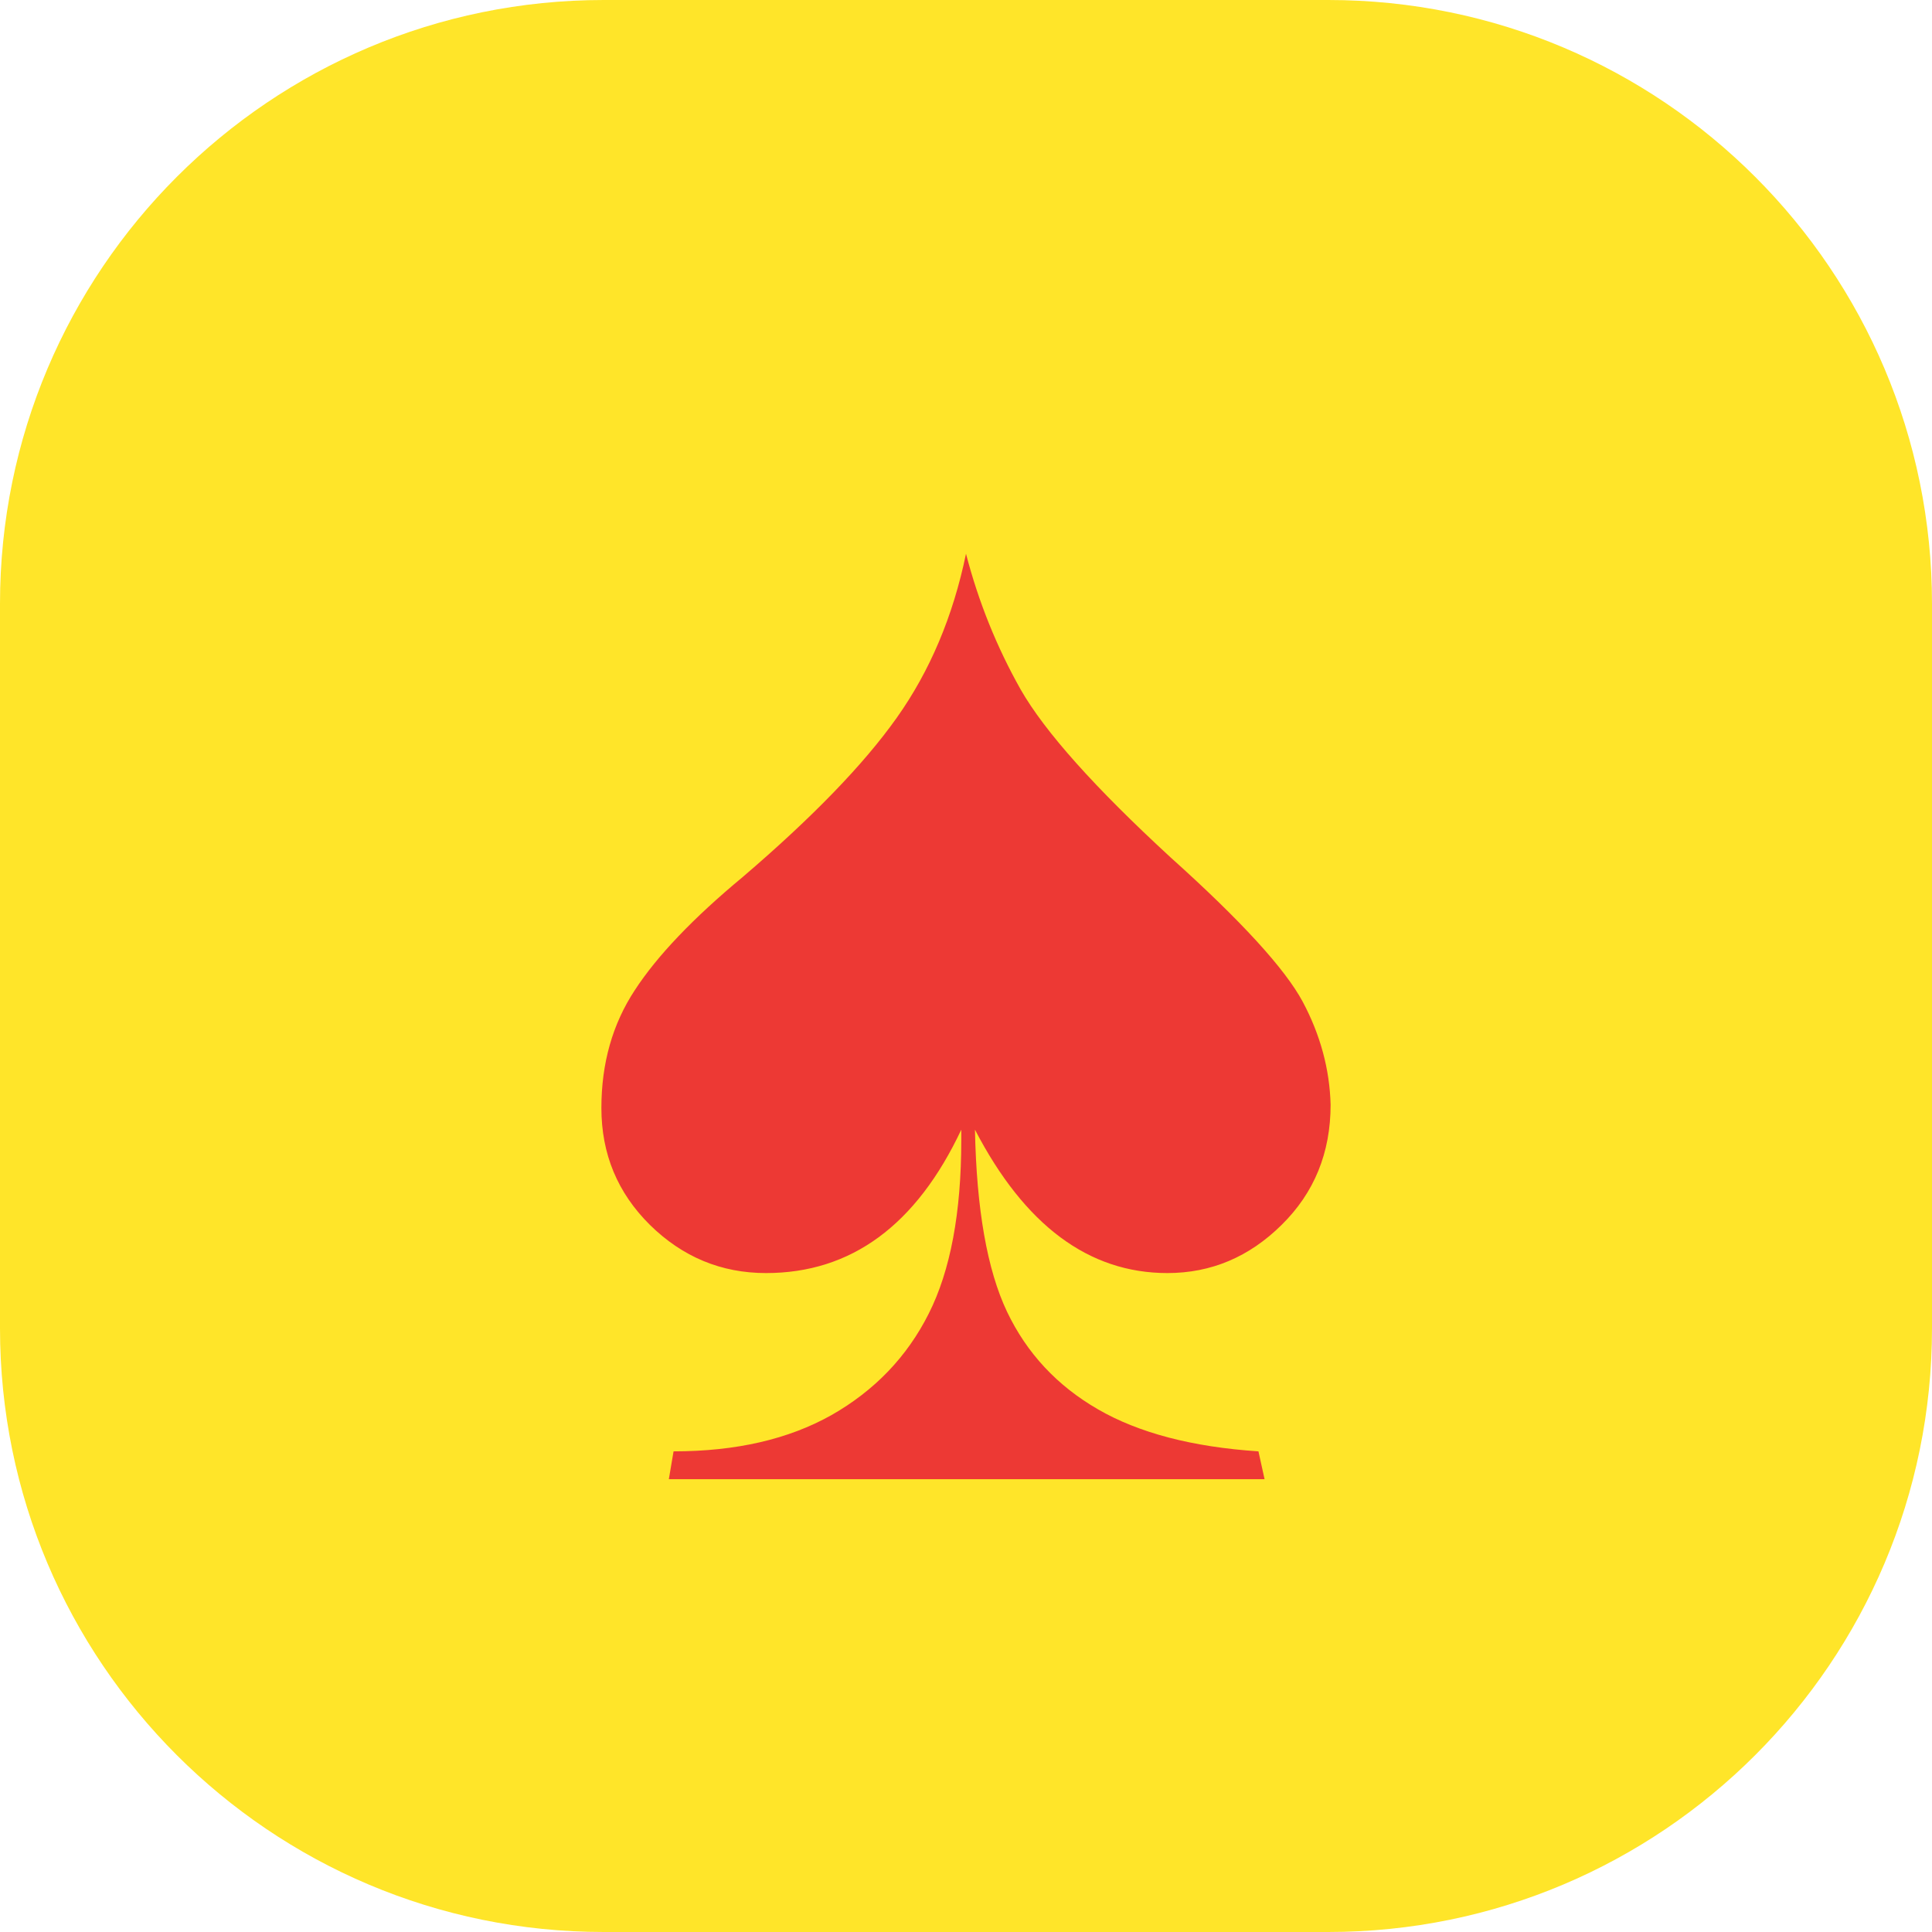
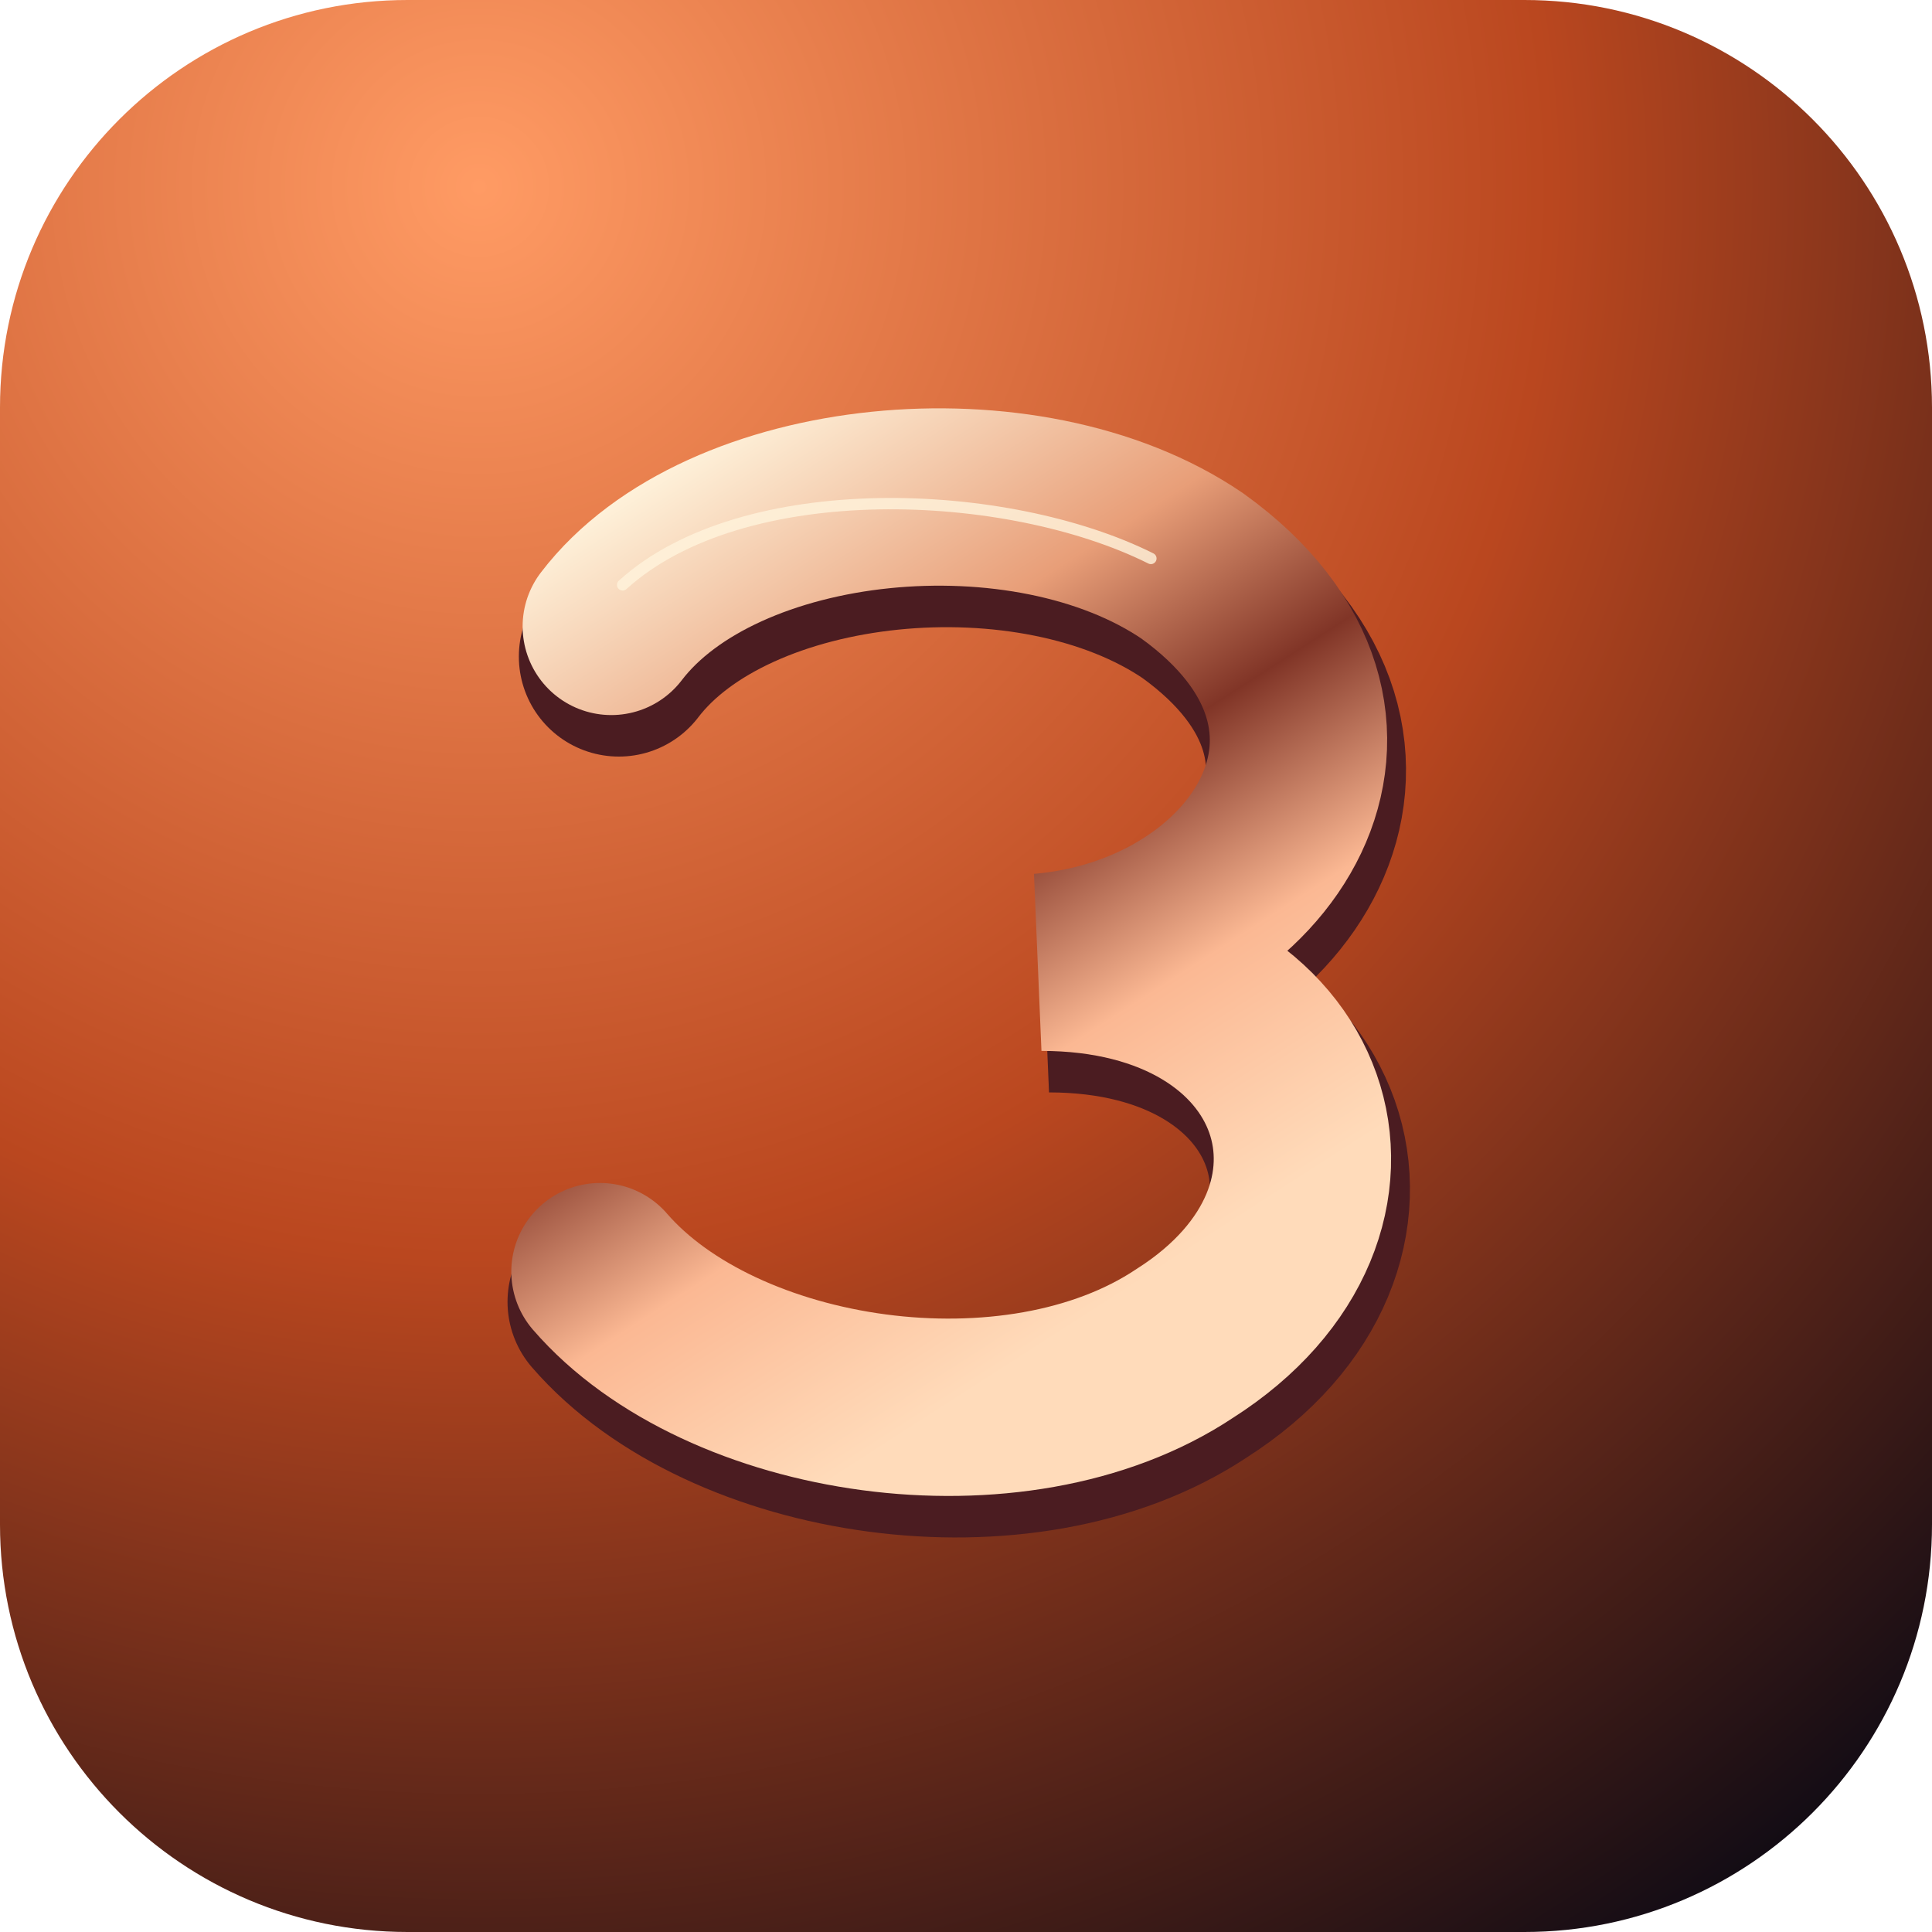
- <svg xmlns="http://www.w3.org/2000/svg" viewBox="0 0 64 64">
-   <rect width="64" height="64" rx="20" fill="#ffe529" />
-   <text x="32" y="49" font-size="51" text-anchor="middle" fill="#ed3934">♠</text>
+ <svg xmlns="http://www.w3.org/2000/svg" viewBox="0 0 512 512">
+   <defs>
+     <radialGradient id="b" cx=".25" cy=".1" r="1.1">
+       <stop stop-color="#ff9b64" />
+       <stop offset=".5" stop-color="#ba471f" />
+       <stop offset="1" stop-color="#0d0a14" />
+     </radialGradient>
+     <linearGradient id="g" x2=".5" y2="1">
+       <stop stop-color="#fff4dd" />
+       <stop offset=".32" stop-color="#e89e78" />
+       <stop offset=".53" stop-color="#813527" />
+       <stop offset=".75" stop-color="#fbb893" />
+       <stop offset="1" stop-color="#ffdbba" />
+     </linearGradient>
+   </defs>
+   <rect width="512" height="512" rx="108" fill="url(#b)" />
+   <path d="M162 166C191 128 272 120 316 150C373 191 335 250 276 255C348 255 369 321 314 356C269 386 191 374 159 337" fill="none" stroke="#4b1c21" stroke-width="53" stroke-linecap="round" transform="translate(2 8)" />
+   <path d="M162 166C191 128 272 120 316 150C373 191 335 250 276 255C348 255 369 321 314 356C269 386 191 374 159 337" fill="none" stroke="url(#g)" stroke-width="47" stroke-linecap="round" />
+   <path d="M165 155C197 126 267 129 305 148" fill="none" stroke="#fff4dc" stroke-opacity=".8" stroke-width="3" stroke-linecap="round" />
</svg>
